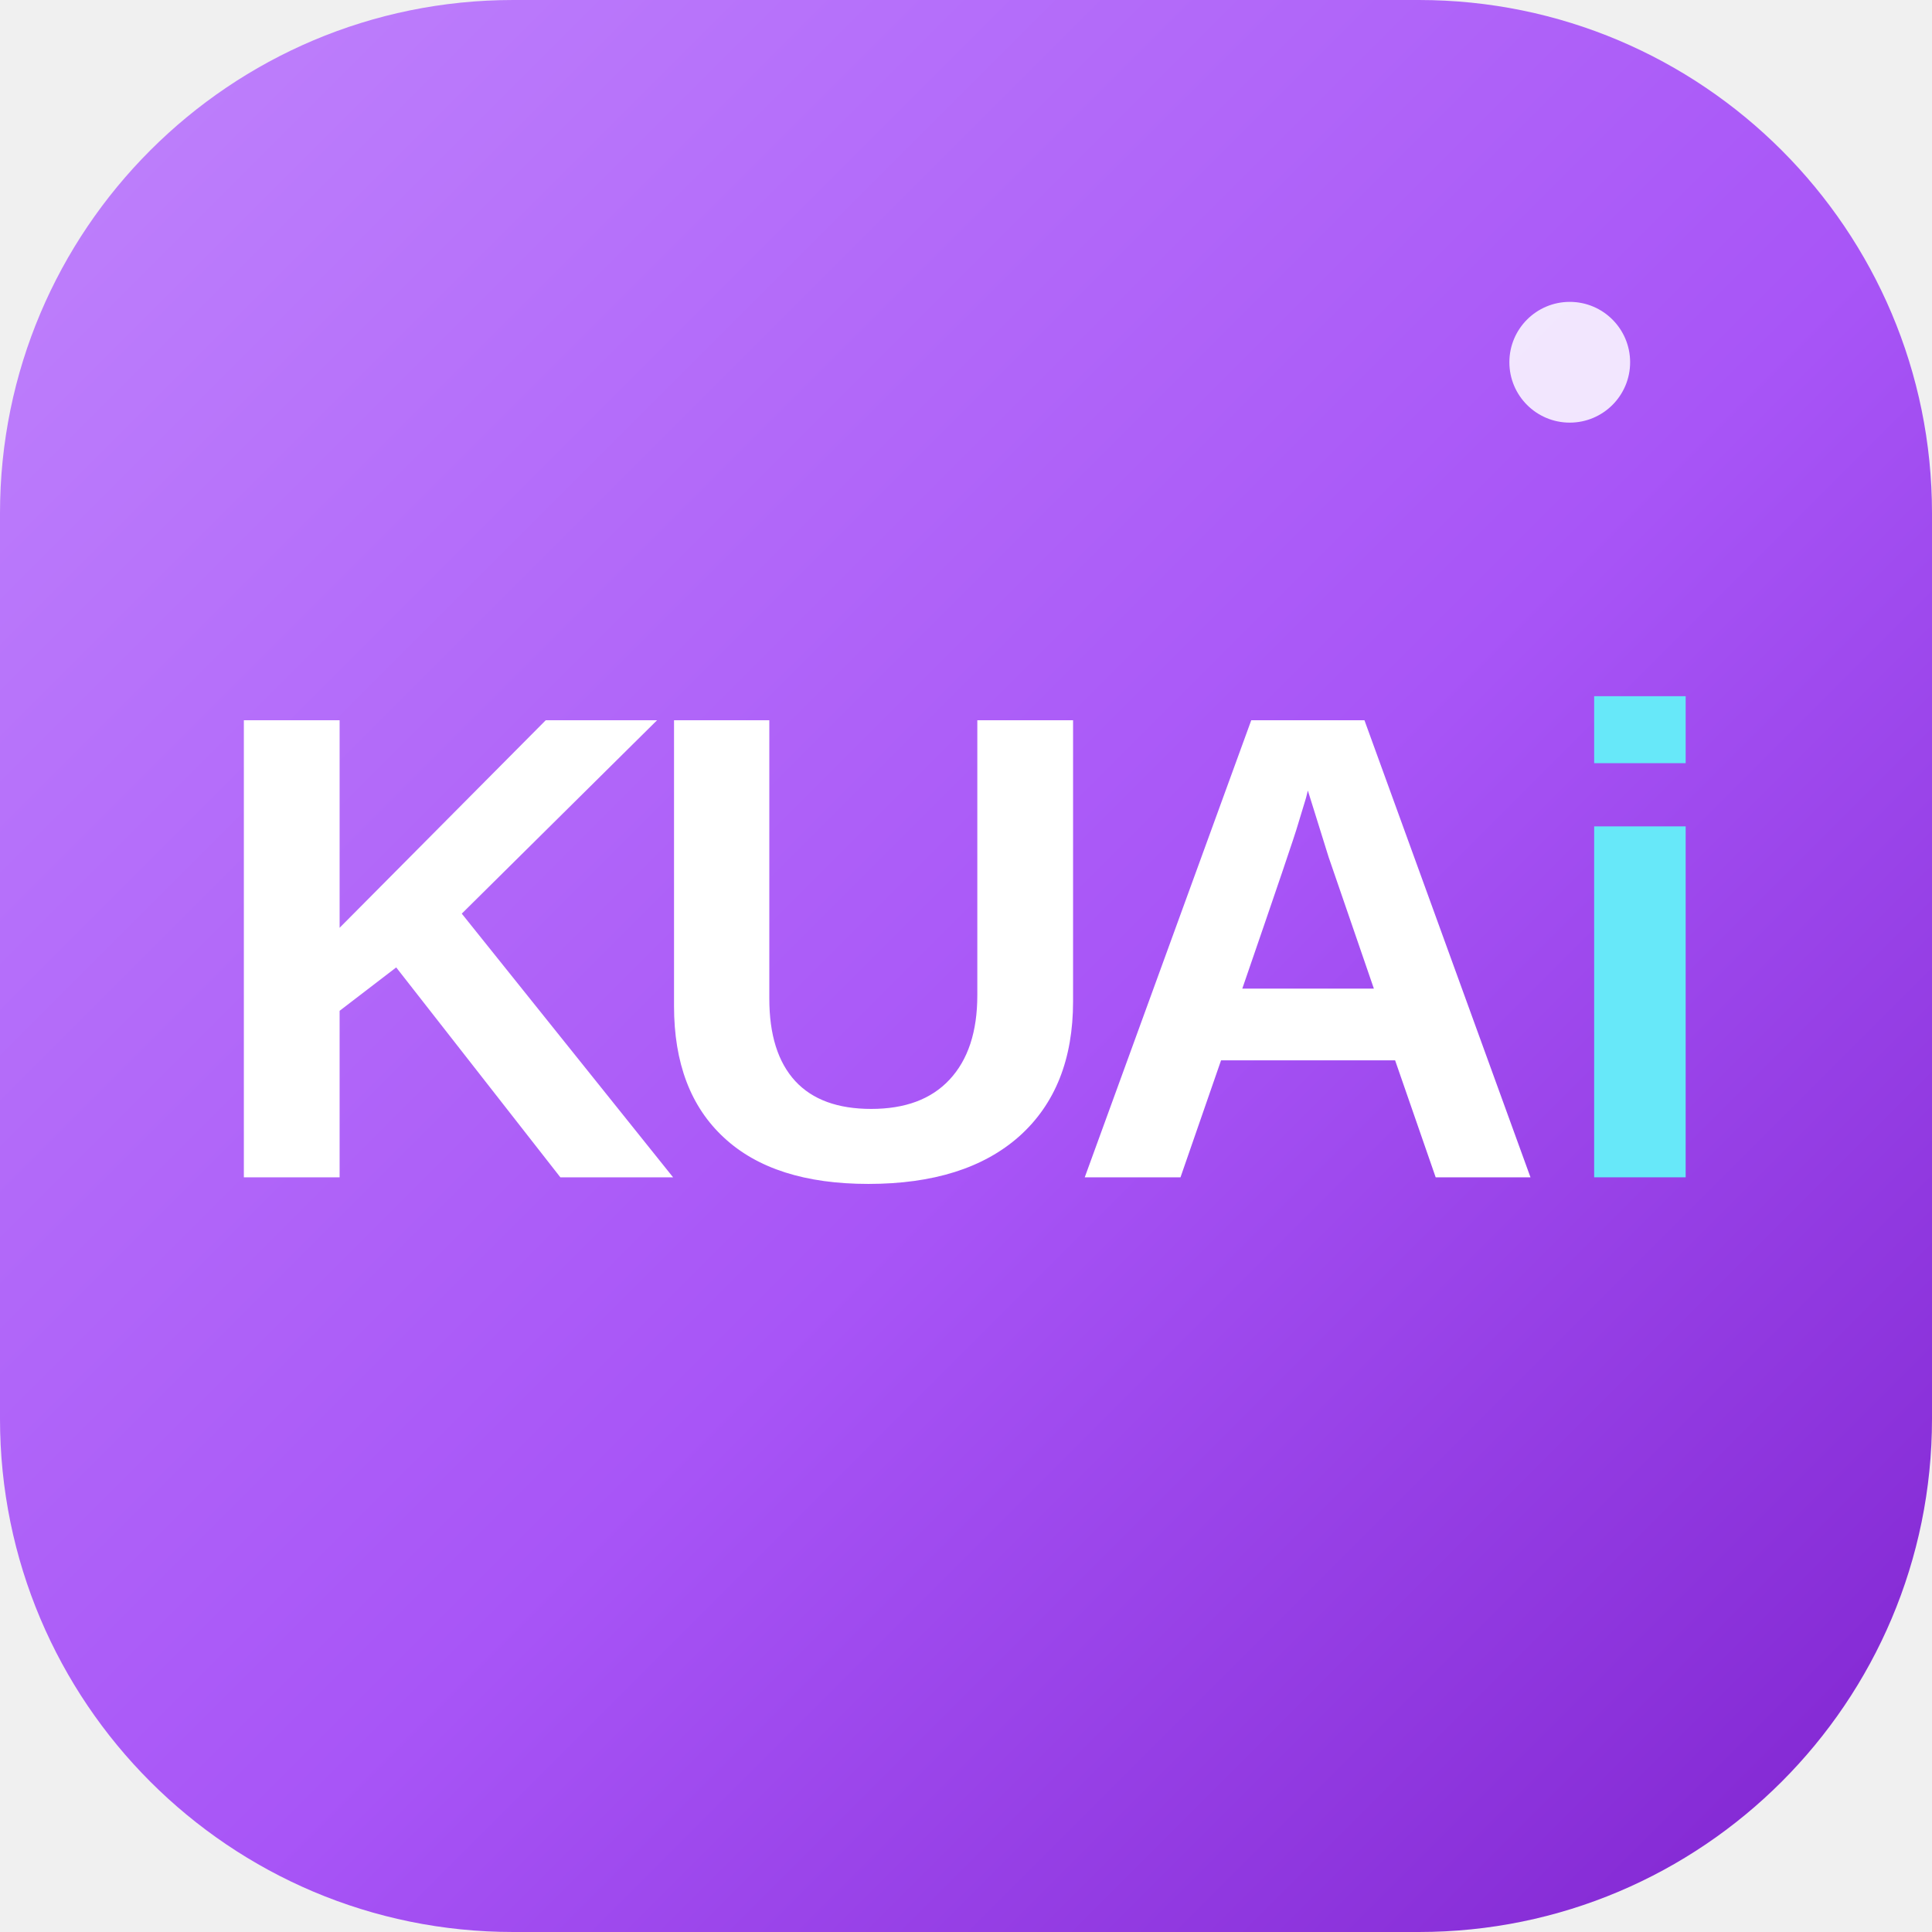
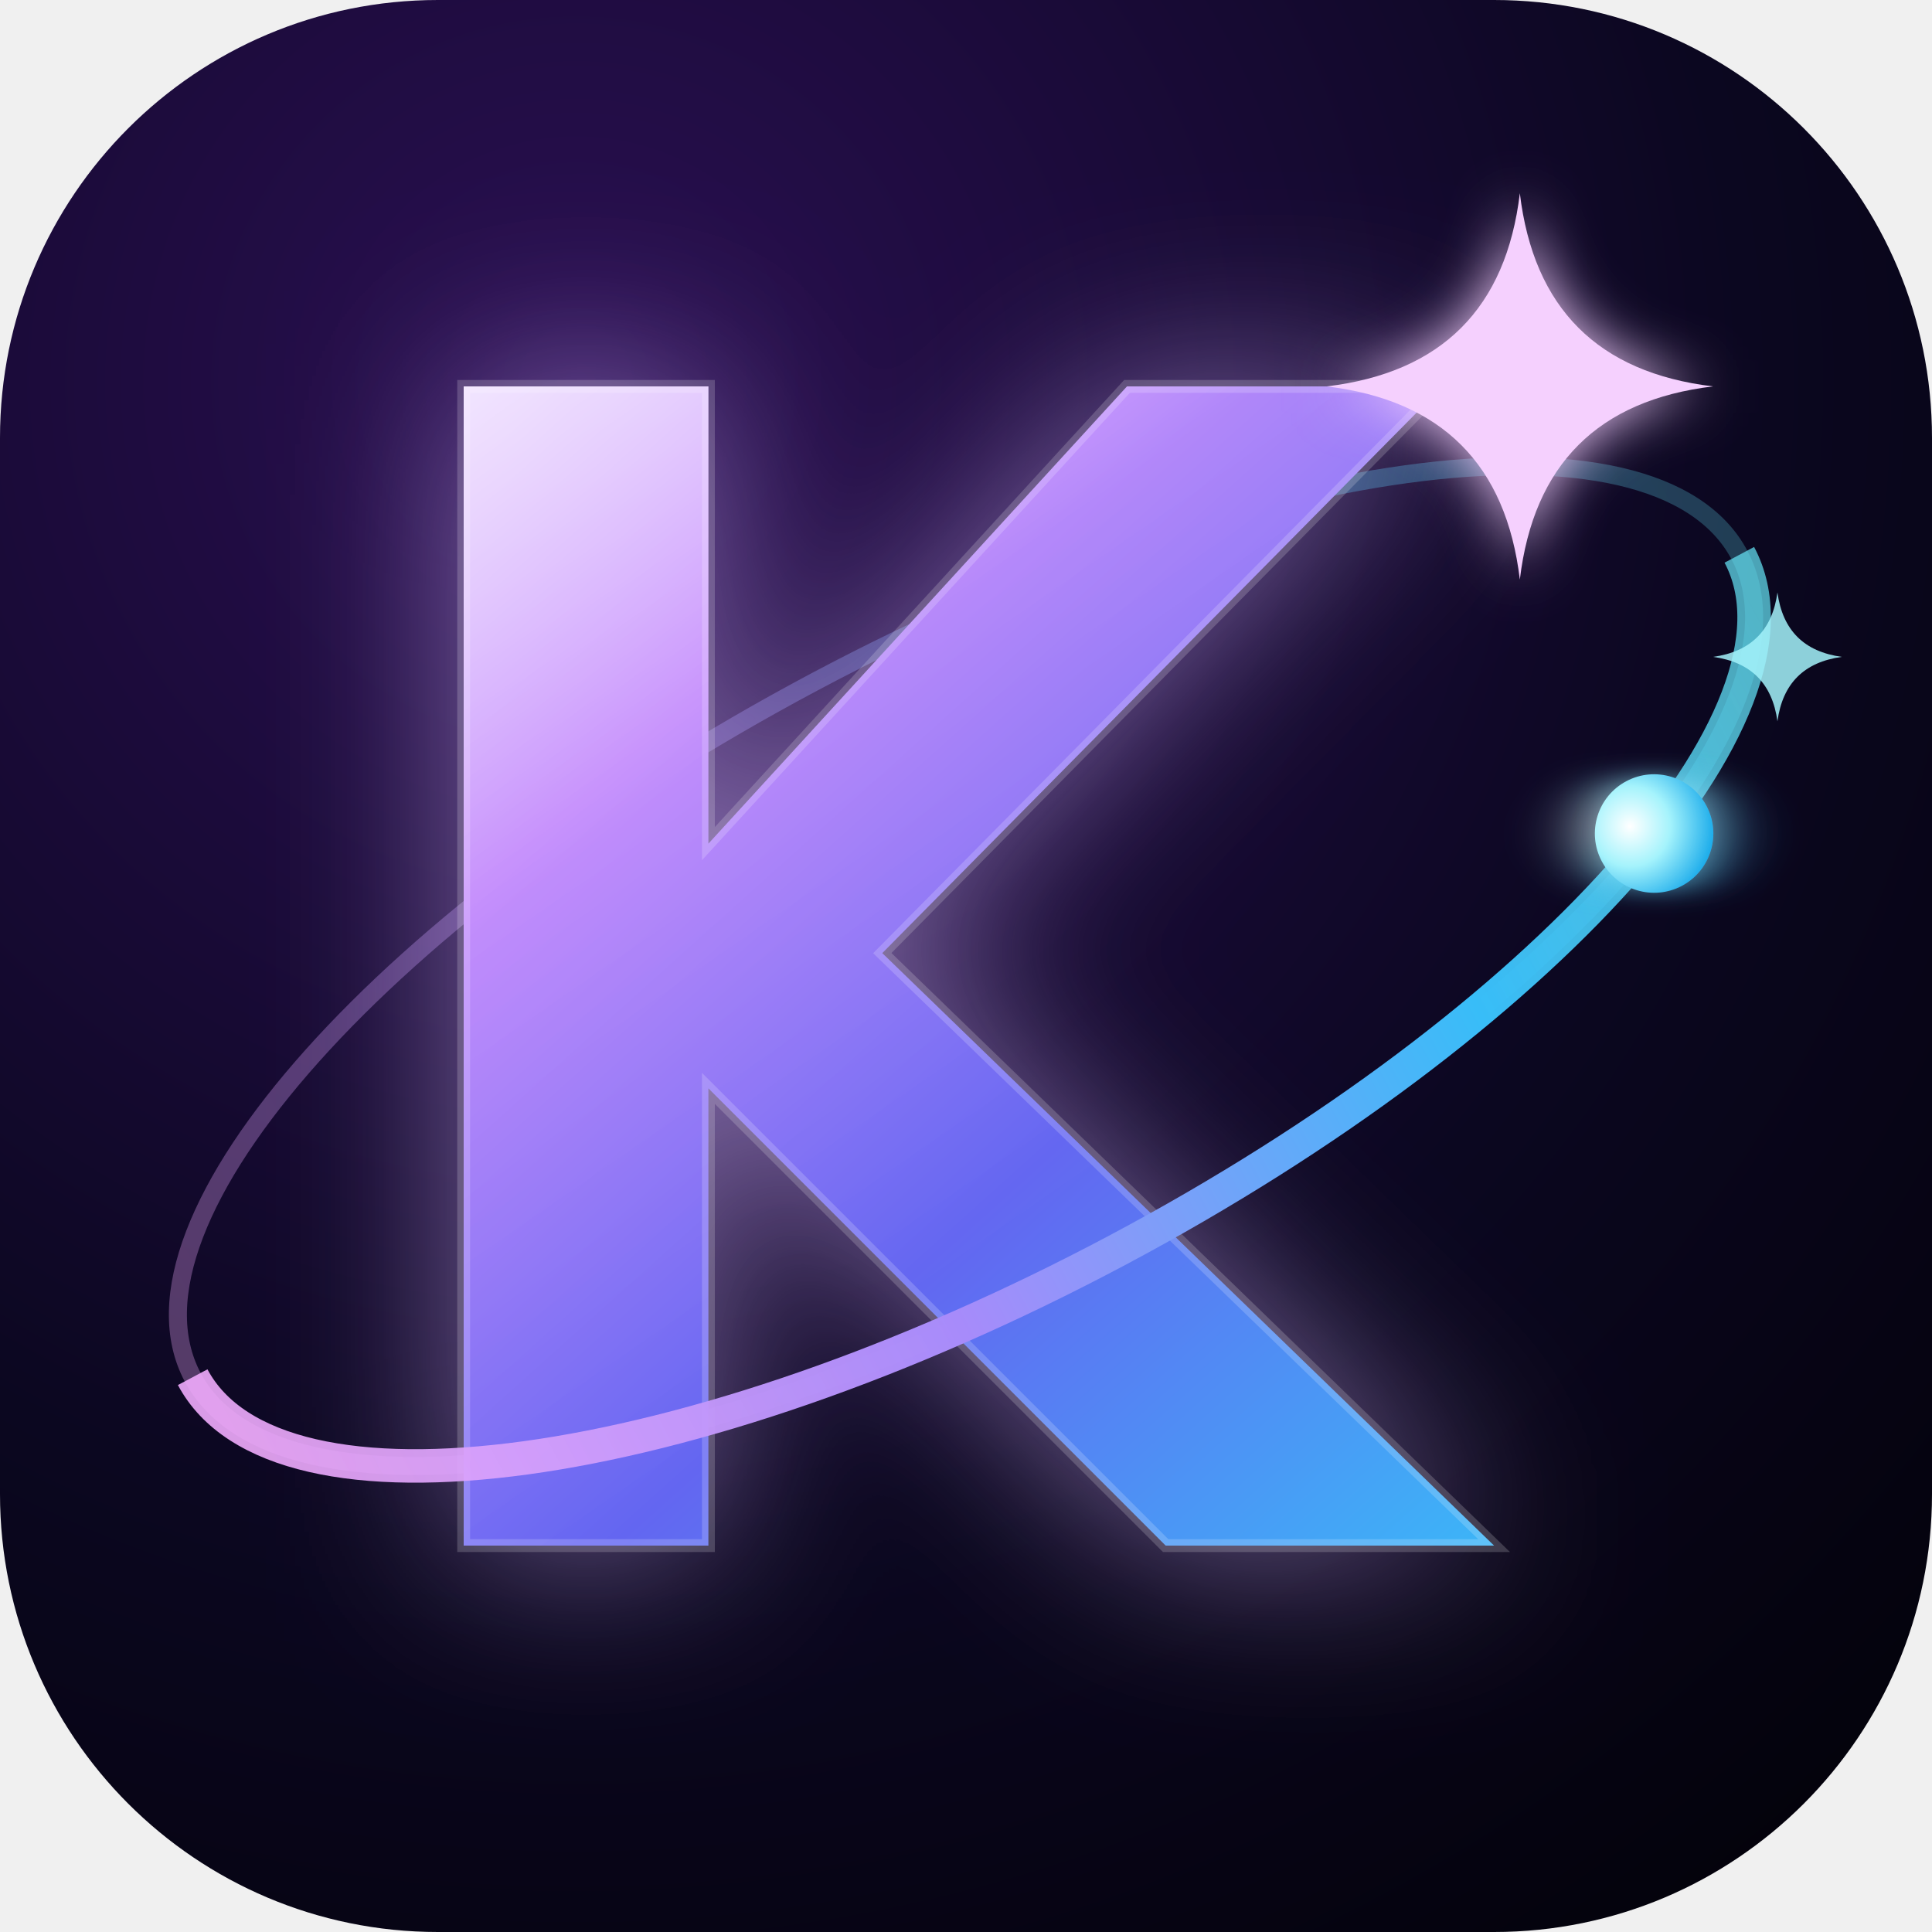
- <svg xmlns="http://www.w3.org/2000/svg" viewBox="0 0 64 64">
+ <svg xmlns="http://www.w3.org/2000/svg" viewBox="0 0 150 150" fill="none">
  <defs>
-     <linearGradient id="purple" x1="0" y1="0" x2="1" y2="1">
-       <stop offset="0%" stop-color="#C084FC" />
-       <stop offset="55%" stop-color="#A855F7" />
-       <stop offset="100%" stop-color="#7E22CE" />
+     <radialGradient id="tile" cx="0.3" cy="0.2" r="1">
+       <stop stop-color="#2A0F52" />
+       <stop offset="0.6" stop-color="#0B0720" />
+       <stop offset="1" stop-color="#03020A" />
+     </radialGradient>
+   </defs>
+   <rect width="150" height="150" rx="34" fill="url(#tile)" />
+   <defs>
+     <linearGradient id="k" x1="30" y1="26" x2="118" y2="124" gradientUnits="userSpaceOnUse">
+       <stop stop-color="#E9D5FF" />
+       <stop offset="0.28" stop-color="#C084FC" />
+       <stop offset="0.62" stop-color="#6366F1" />
+       <stop offset="1" stop-color="#38BDF8" />
    </linearGradient>
+     <linearGradient id="gloss" x1="35" y1="30" x2="80" y2="95" gradientUnits="userSpaceOnUse">
+       <stop stop-color="#FFFFFF" stop-opacity="0.55" />
+       <stop offset="0.45" stop-color="#FFFFFF" stop-opacity="0.08" />
+       <stop offset="1" stop-color="#FFFFFF" stop-opacity="0" />
+     </linearGradient>
+     <linearGradient id="orbit" x1="8" y1="75" x2="142" y2="75" gradientUnits="userSpaceOnUse">
+       <stop stop-color="#F0ABFC" stop-opacity="0.9" />
+       <stop offset="0.4" stop-color="#A78BFA" />
+       <stop offset="0.75" stop-color="#38BDF8" />
+       <stop offset="1" stop-color="#67E8F9" stop-opacity="0.7" />
+     </linearGradient>
+     <radialGradient id="planet" cx="0.35" cy="0.35" r="0.75">
+       <stop stop-color="#FFFFFF" />
+       <stop offset="0.45" stop-color="#A5F3FC" />
+       <stop offset="1" stop-color="#0EA5E9" />
+     </radialGradient>
+     <linearGradient id="word" x1="0" y1="40" x2="0" y2="88" gradientUnits="userSpaceOnUse">
+       <stop stop-color="#FFFFFF" />
+       <stop offset="1" stop-color="#DDD6FE" />
+     </linearGradient>
+     <linearGradient id="ai" x1="395" y1="30" x2="485" y2="95" gradientUnits="userSpaceOnUse">
+       <stop stop-color="#F0ABFC" />
+       <stop offset="0.5" stop-color="#A78BFA" />
+       <stop offset="1" stop-color="#38BDF8" />
+     </linearGradient>
+     <filter id="glow" x="-40%" y="-40%" width="180%" height="180%">
+       <feGaussianBlur stdDeviation="7" result="blur" />
+       <feColorMatrix in="blur" values="0 0 0 0 0.66  0 0 0 0 0.45  0 0 0 0 1  0 0 0 0.55 0" />
+     </filter>
+     <filter id="spark" x="-100%" y="-100%" width="300%" height="300%">
+       <feGaussianBlur stdDeviation="2.2" result="blur" />
+       <feMerge>
+         <feMergeNode in="blur" />
+         <feMergeNode in="SourceGraphic" />
+       </feMerge>
+     </filter>
+     <clipPath id="front">
+       <rect x="0" y="75" width="150" height="40" />
+     </clipPath>
+     <path id="kShape" d="M36 30 H55 V65.5 L87.5 30 H112 L68.5 74 L116 120 H90.5 L55 84.5 V120 H36 Z" />
  </defs>
-   <rect width="64" height="64" rx="17" fill="url(#purple)" />
-   <text x="32" y="39" text-anchor="middle" font-family="Arial, Helvetica, sans-serif" font-size="22" font-weight="800" letter-spacing="-1.5" fill="#FFFFFF">KUA<tspan fill="#67E8F9">i</tspan>
-   </text>
-   <circle cx="52" cy="12" r="2" fill="#FFFFFF" opacity=".85" />
+   <g transform="rotate(-28 75 75)">
+     <ellipse cx="75" cy="75" rx="68" ry="25" stroke="url(#orbit)" stroke-width="1.4" opacity="0.35" />
+   </g>
+   <use href="#kShape" fill="#A855F7" filter="url(#glow)" />
+   <use href="#kShape" fill="url(#k)" />
+   <use href="#kShape" fill="url(#gloss)" />
+   <use href="#kShape" stroke="#FFFFFF" stroke-opacity="0.18" stroke-width="1" />
+   <g transform="rotate(-28 75 75)">
+     <ellipse cx="75" cy="75" rx="68" ry="25" stroke="url(#orbit)" stroke-width="2.6" stroke-linecap="round" clip-path="url(#front)" />
+     <circle cx="127" cy="91" r="4.6" fill="url(#planet)" filter="url(#spark)" />
+   </g>
+   <g class="sparkle" filter="url(#spark)">
+     <path d="M118 15 Q119.6 28.4 133 30 Q119.6 31.6 118 45 Q116.4 31.6 103 30 Q116.4 28.4 118 15 Z" fill="#F5D0FE" />
+   </g>
+   <path d="M138 46 Q138.6 50.4 143 51 Q138.6 51.6 138 56 Q137.4 51.6 133 51 Q137.4 50.4 138 46 Z" fill="#A5F3FC" opacity="0.85" />
</svg>
